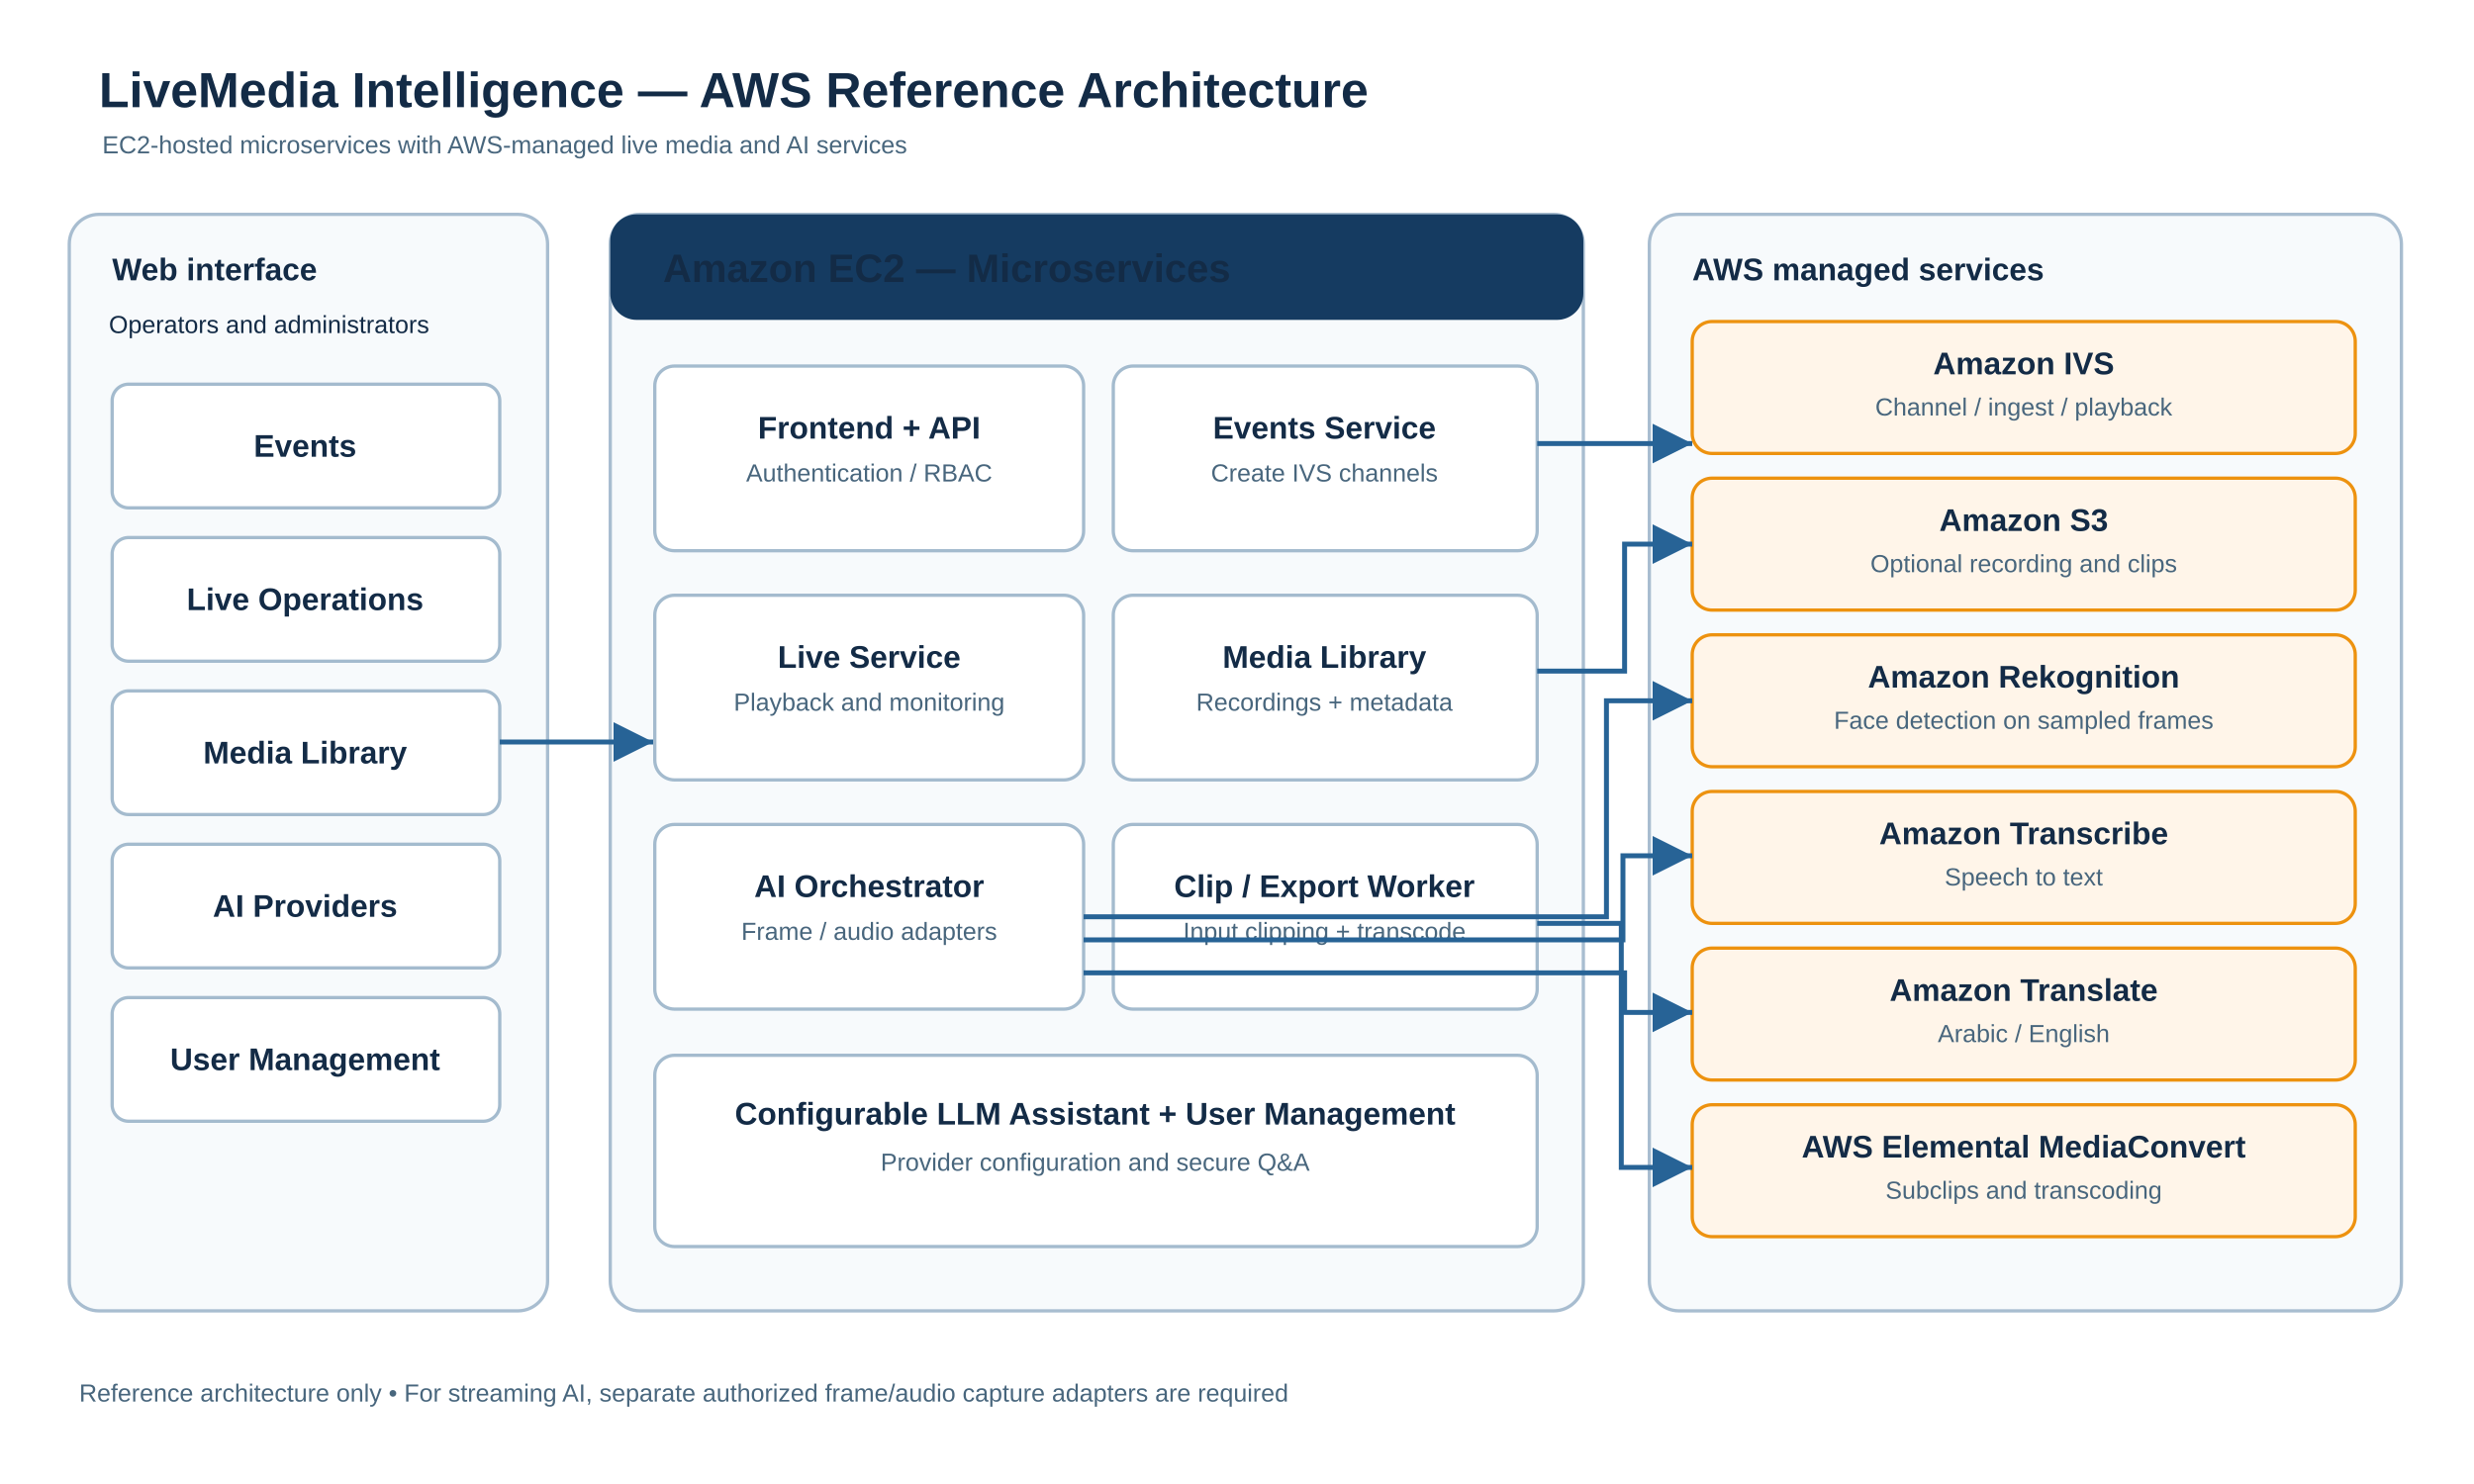
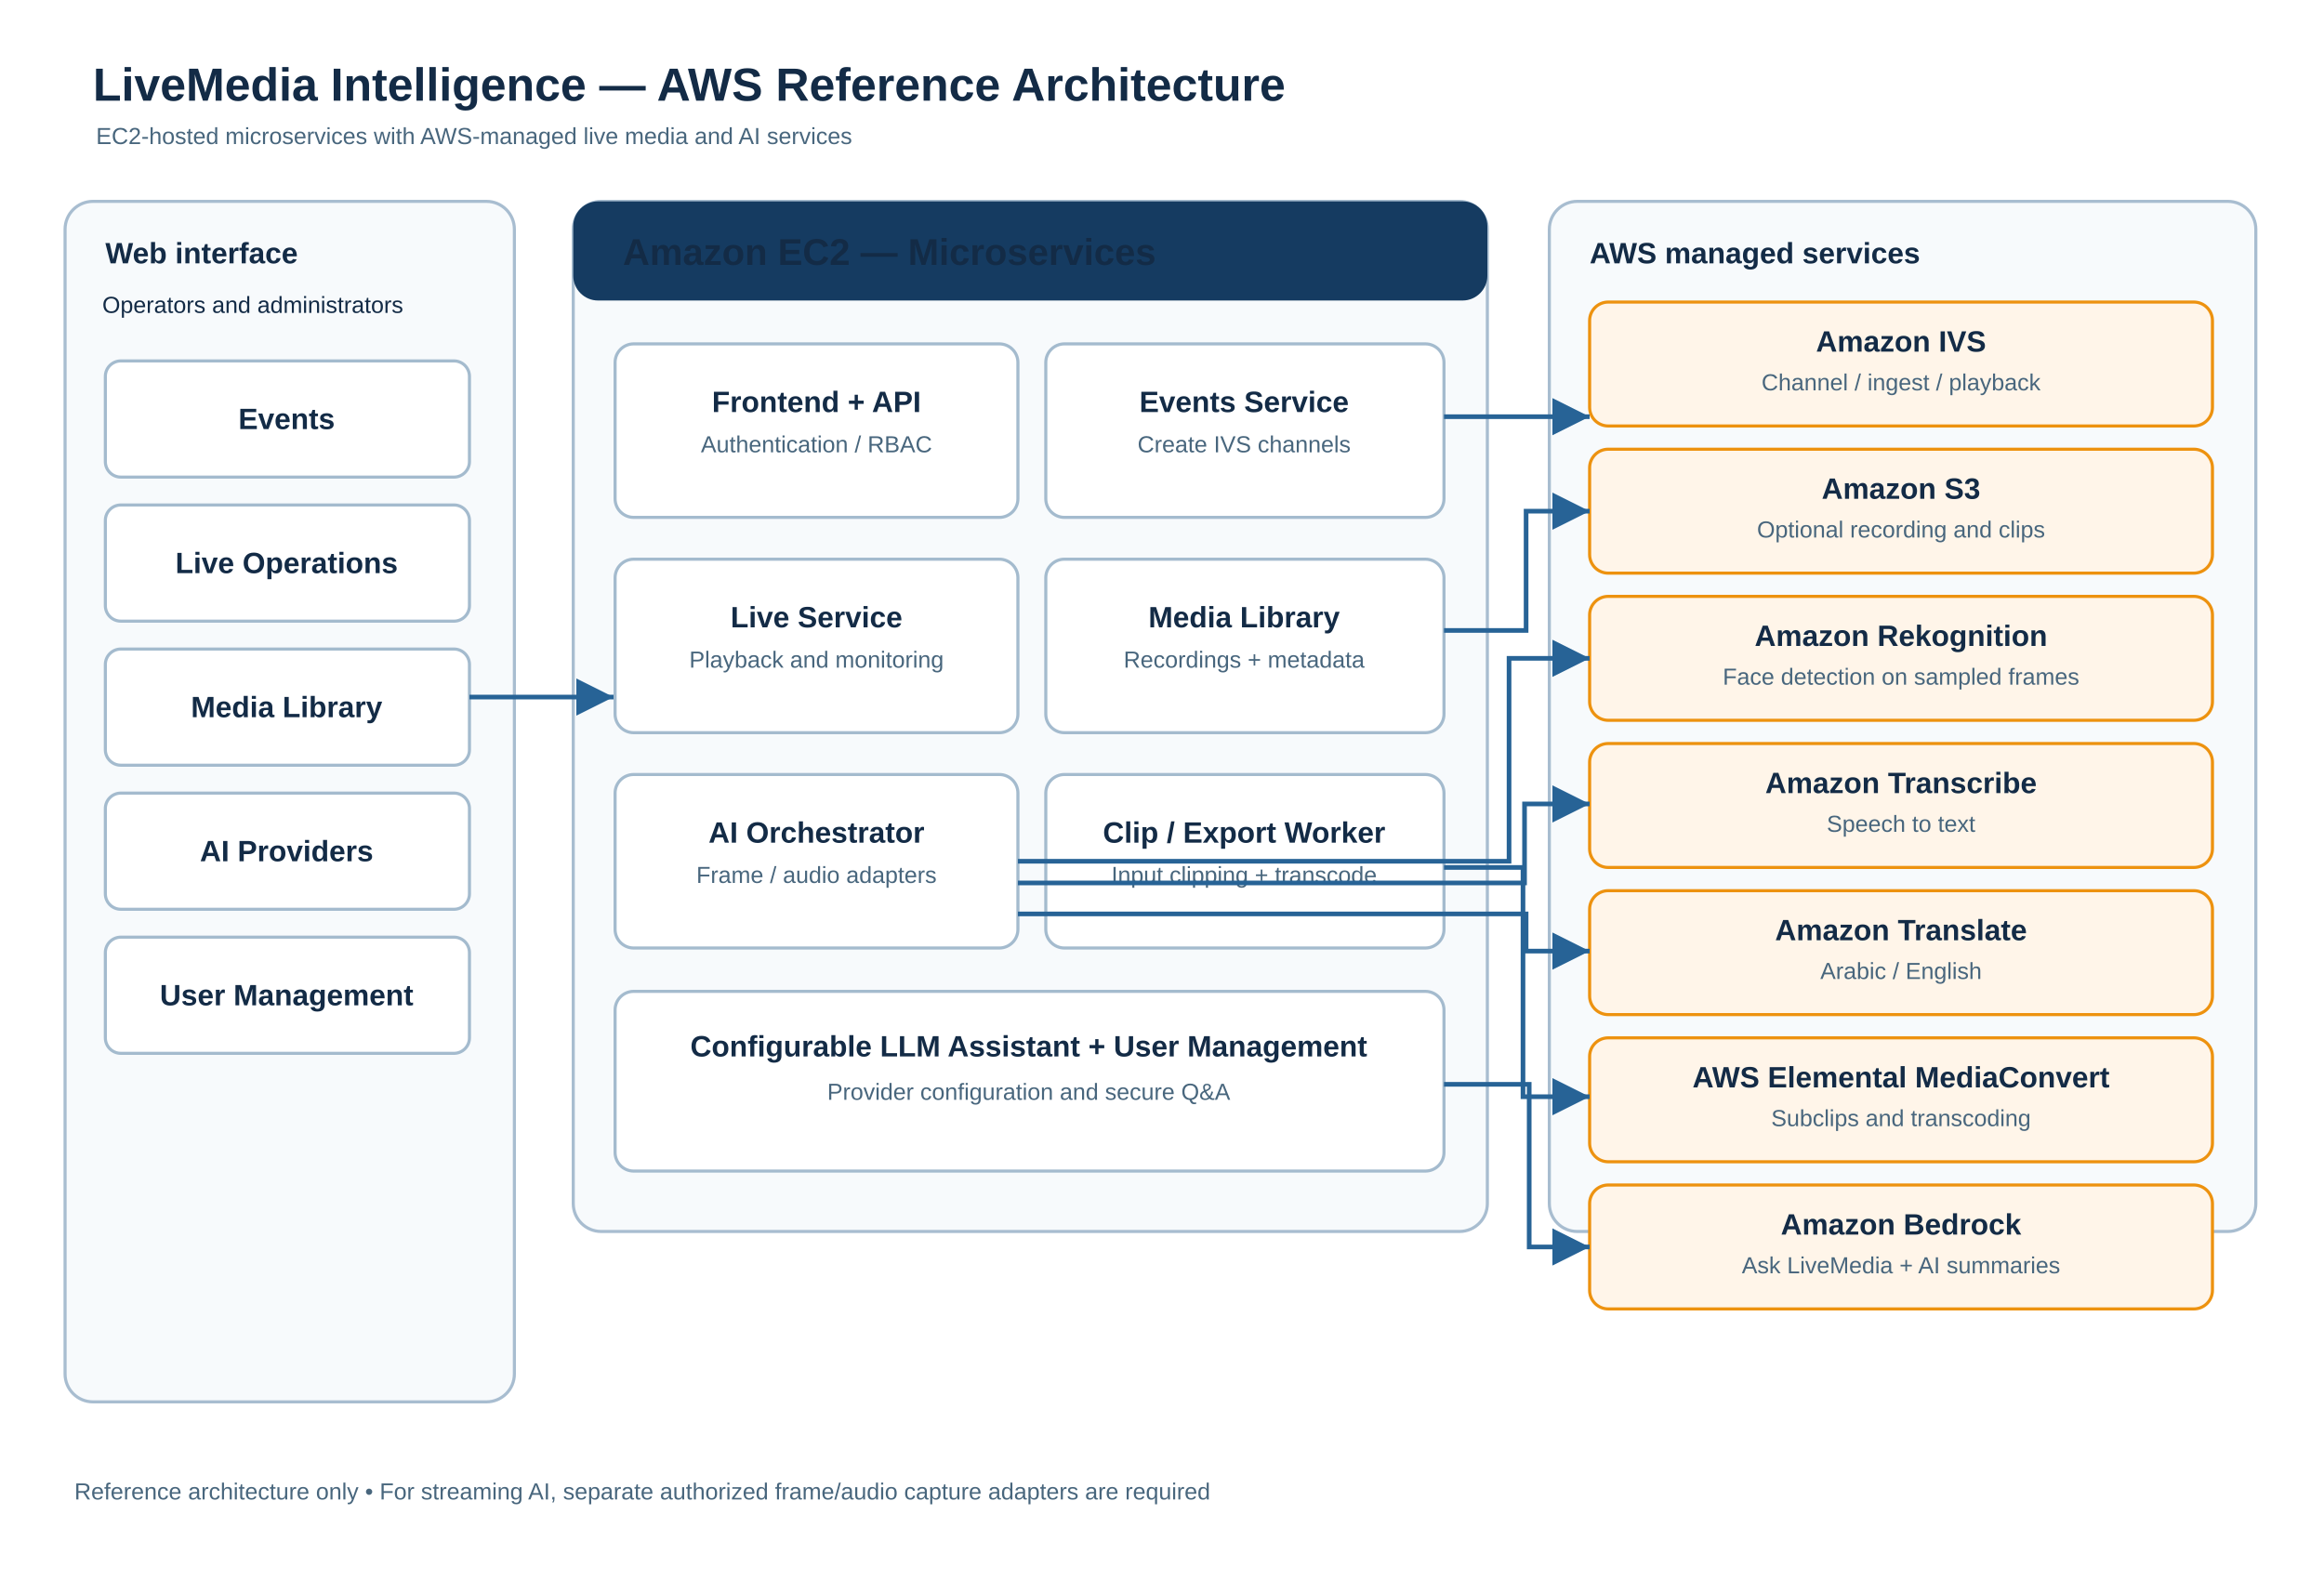
- <svg xmlns="http://www.w3.org/2000/svg" width="1500" height="900" viewBox="0 0 1500 900">
+ <svg xmlns="http://www.w3.org/2000/svg" width="1500" height="1020" viewBox="0 0 1500 1020">
  <defs>
    <style>
 text{font-family:Arial,Helvetica,sans-serif;fill:#132b46} .h{font-weight:700;font-size:30px}.t{font-size:19px;font-weight:700}.s{font-size:15px}.panel{fill:#f7fafc;stroke:#a8bdd0;stroke-width:2}.svc{fill:#ffffff;stroke:#a4bbce;stroke-width:2}.aws{fill:#fff5e9;stroke:#ed920f;stroke-width:2}.line{stroke:#276396;stroke-width:3;fill:none;marker-end:url(#arrow)}.muted{fill:#48667d}
 </style>
    <marker id="arrow" markerWidth="9" markerHeight="9" refX="8" refY="4" orient="auto">
      <path d="M0 0L8 4L0 8Z" fill="#276396" />
    </marker>
  </defs>
-   <rect width="1500" height="900" fill="#fff" />
+   <rect width="1500" height="1020" fill="#fff" />
  <text x="60" y="65" class="h">LiveMedia Intelligence — AWS Reference Architecture</text>
  <text x="62" y="93" class="s muted">EC2-hosted microservices with AWS-managed live media and AI services</text>
-   <rect x="42" y="130" width="290" height="665" rx="18" class="panel" />
+   <rect x="42" y="130" width="290" height="775" rx="18" class="panel" />
  <text x="68" y="170" class="t">Web interface</text>
  <text x="66" y="202" class="s">Operators and administrators</text>
  <g class="svc">
    <rect x="68" y="233" width="235" height="75" rx="10" />
    <rect x="68" y="326" width="235" height="75" rx="10" />
    <rect x="68" y="419" width="235" height="75" rx="10" />
    <rect x="68" y="512" width="235" height="75" rx="10" />
    <rect x="68" y="605" width="235" height="75" rx="10" />
  </g>
  <g text-anchor="middle" class="t">
    <text x="185" y="277">Events</text>
    <text x="185" y="370">Live Operations</text>
    <text x="185" y="463">Media Library</text>
    <text x="185" y="556">AI Providers</text>
    <text x="185" y="649">User Management</text>
  </g>
  <rect x="370" y="130" width="590" height="665" rx="18" class="panel" />
  <rect x="370" y="130" width="590" height="64" rx="16" fill="#153b61" />
  <text x="402" y="171" font-size="24" font-weight="700" fill="#fff">Amazon EC2 — Microservices</text>
  <g class="svc">
    <rect x="397" y="222" width="260" height="112" rx="12" />
    <rect x="675" y="222" width="257" height="112" rx="12" />
    <rect x="397" y="361" width="260" height="112" rx="12" />
    <rect x="675" y="361" width="257" height="112" rx="12" />
    <rect x="397" y="500" width="260" height="112" rx="12" />
    <rect x="675" y="500" width="257" height="112" rx="12" />
    <rect x="397" y="640" width="535" height="116" rx="12" />
  </g>
  <g text-anchor="middle">
    <text x="527" y="266" class="t">Frontend + API</text>
    <text x="527" y="292" class="s muted">Authentication / RBAC</text>
    <text x="803" y="266" class="t">Events Service</text>
    <text x="803" y="292" class="s muted">Create IVS channels</text>
    <text x="527" y="405" class="t">Live Service</text>
    <text x="527" y="431" class="s muted">Playback and monitoring</text>
    <text x="803" y="405" class="t">Media Library</text>
    <text x="803" y="431" class="s muted">Recordings + metadata</text>
    <text x="527" y="544" class="t">AI Orchestrator</text>
    <text x="527" y="570" class="s muted">Frame / audio adapters</text>
    <text x="803" y="544" class="t">Clip / Export Worker</text>
    <text x="803" y="570" class="s muted">Input clipping + transcode</text>
    <text x="664" y="682" class="t">Configurable LLM Assistant + User Management</text>
    <text x="664" y="710" class="s muted">Provider configuration and secure Q&amp;A</text>
  </g>
  <rect x="1000" y="130" width="456" height="665" rx="18" class="panel" />
  <text x="1026" y="170" class="t">AWS managed services</text>
  <g class="aws">
    <rect x="1026" y="195" width="402" height="80" rx="12" />
    <rect x="1026" y="290" width="402" height="80" rx="12" />
    <rect x="1026" y="385" width="402" height="80" rx="12" />
    <rect x="1026" y="480" width="402" height="80" rx="12" />
    <rect x="1026" y="575" width="402" height="80" rx="12" />
    <rect x="1026" y="670" width="402" height="80" rx="12" />
  </g>
  <g text-anchor="middle">
    <text x="1227" y="227" class="t">Amazon IVS</text>
    <text x="1227" y="252" class="s muted">Channel / ingest / playback</text>
    <text x="1227" y="322" class="t">Amazon S3</text>
    <text x="1227" y="347" class="s muted">Optional recording and clips</text>
    <text x="1227" y="417" class="t">Amazon Rekognition</text>
    <text x="1227" y="442" class="s muted">Face detection on sampled frames</text>
    <text x="1227" y="512" class="t">Amazon Transcribe</text>
    <text x="1227" y="537" class="s muted">Speech to text</text>
    <text x="1227" y="607" class="t">Amazon Translate</text>
    <text x="1227" y="632" class="s muted">Arabic / English</text>
    <text x="1227" y="702" class="t">AWS Elemental MediaConvert</text>
    <text x="1227" y="727" class="s muted">Subclips and transcoding</text>
  </g>
+   <rect x="1026" y="765" width="402" height="80" rx="12" class="aws" />
+   <text x="1227" y="797" class="t" text-anchor="middle">Amazon Bedrock</text>
+   <text x="1227" y="822" class="s muted" text-anchor="middle">Ask LiveMedia + AI summaries</text>
+   <path class="line" d="M932 700H987V805H1026" />
  <path class="line" d="M303 450H396" />
  <path class="line" d="M932 269H1026" />
  <path class="line" d="M932 407H985V330H1026" />
  <path class="line" d="M657 556H974V425H1026" />
  <path class="line" d="M657 570H984V519H1026" />
  <path class="line" d="M657 590H985V614H1026" />
  <path class="line" d="M932 560H983V708H1026" />
-   <text x="48" y="850" class="s muted">Reference architecture only • For streaming AI, separate authorized frame/audio capture adapters are required</text>
+   <text x="48" y="968" class="s muted">Reference architecture only • For streaming AI, separate authorized frame/audio capture adapters are required</text>
</svg>
